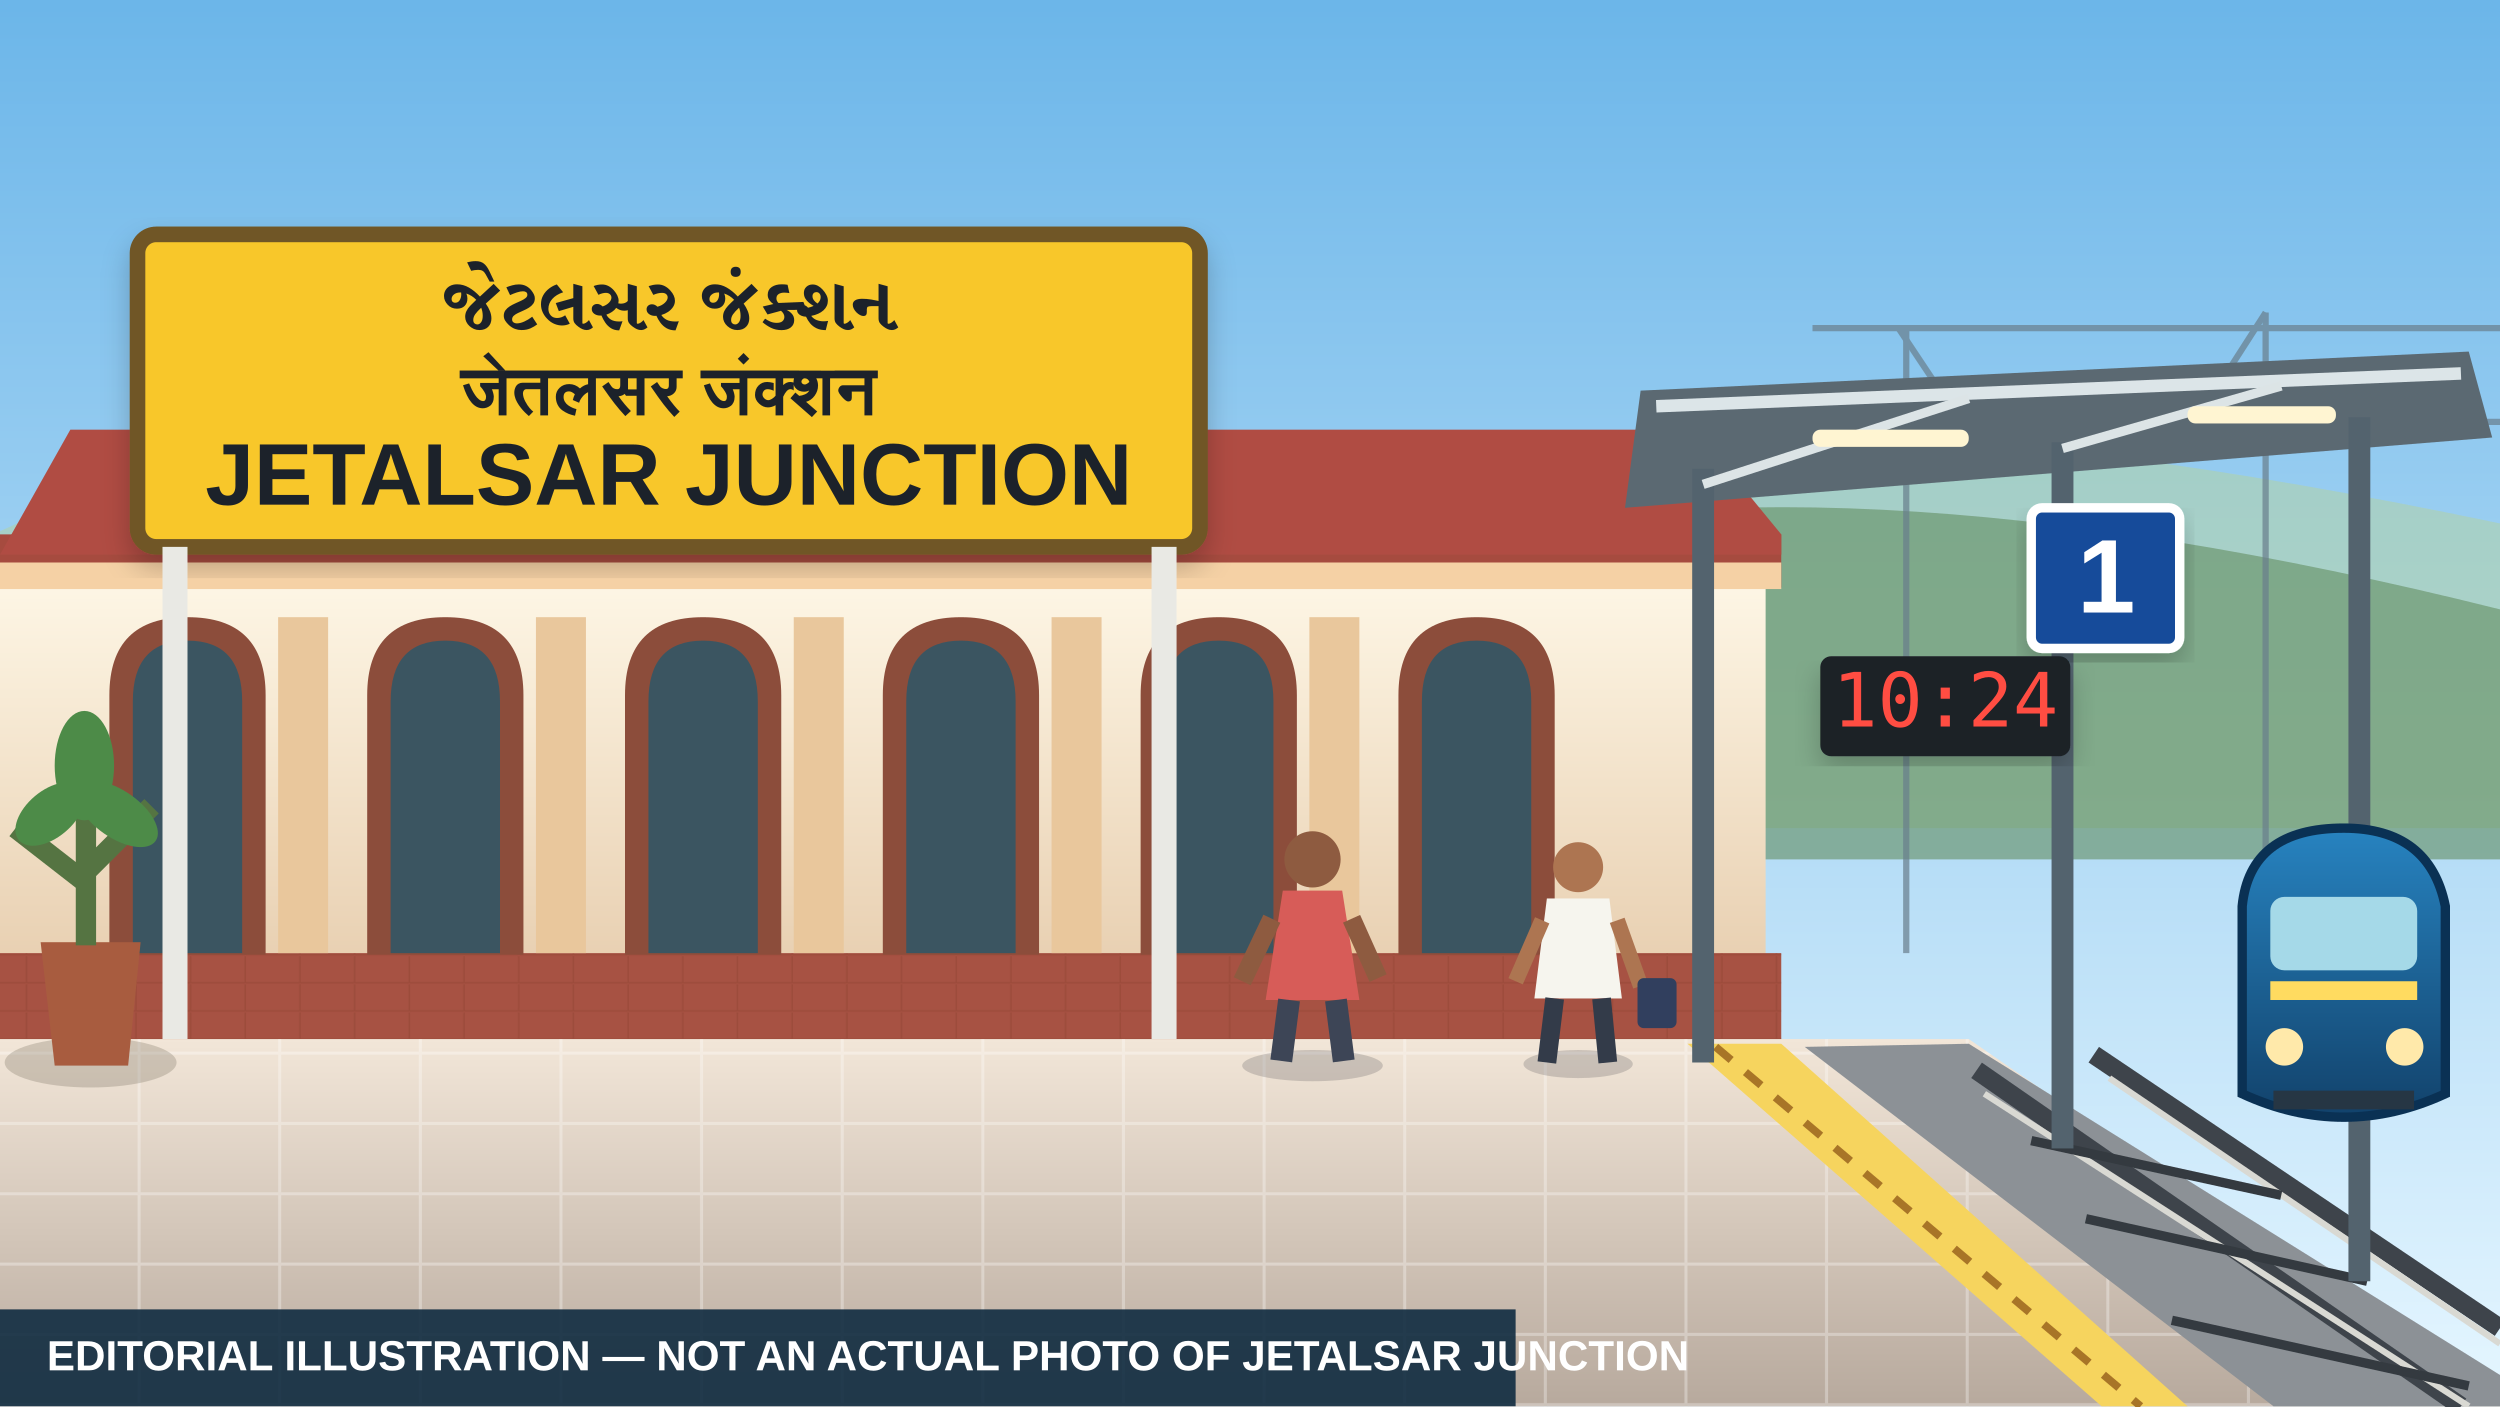
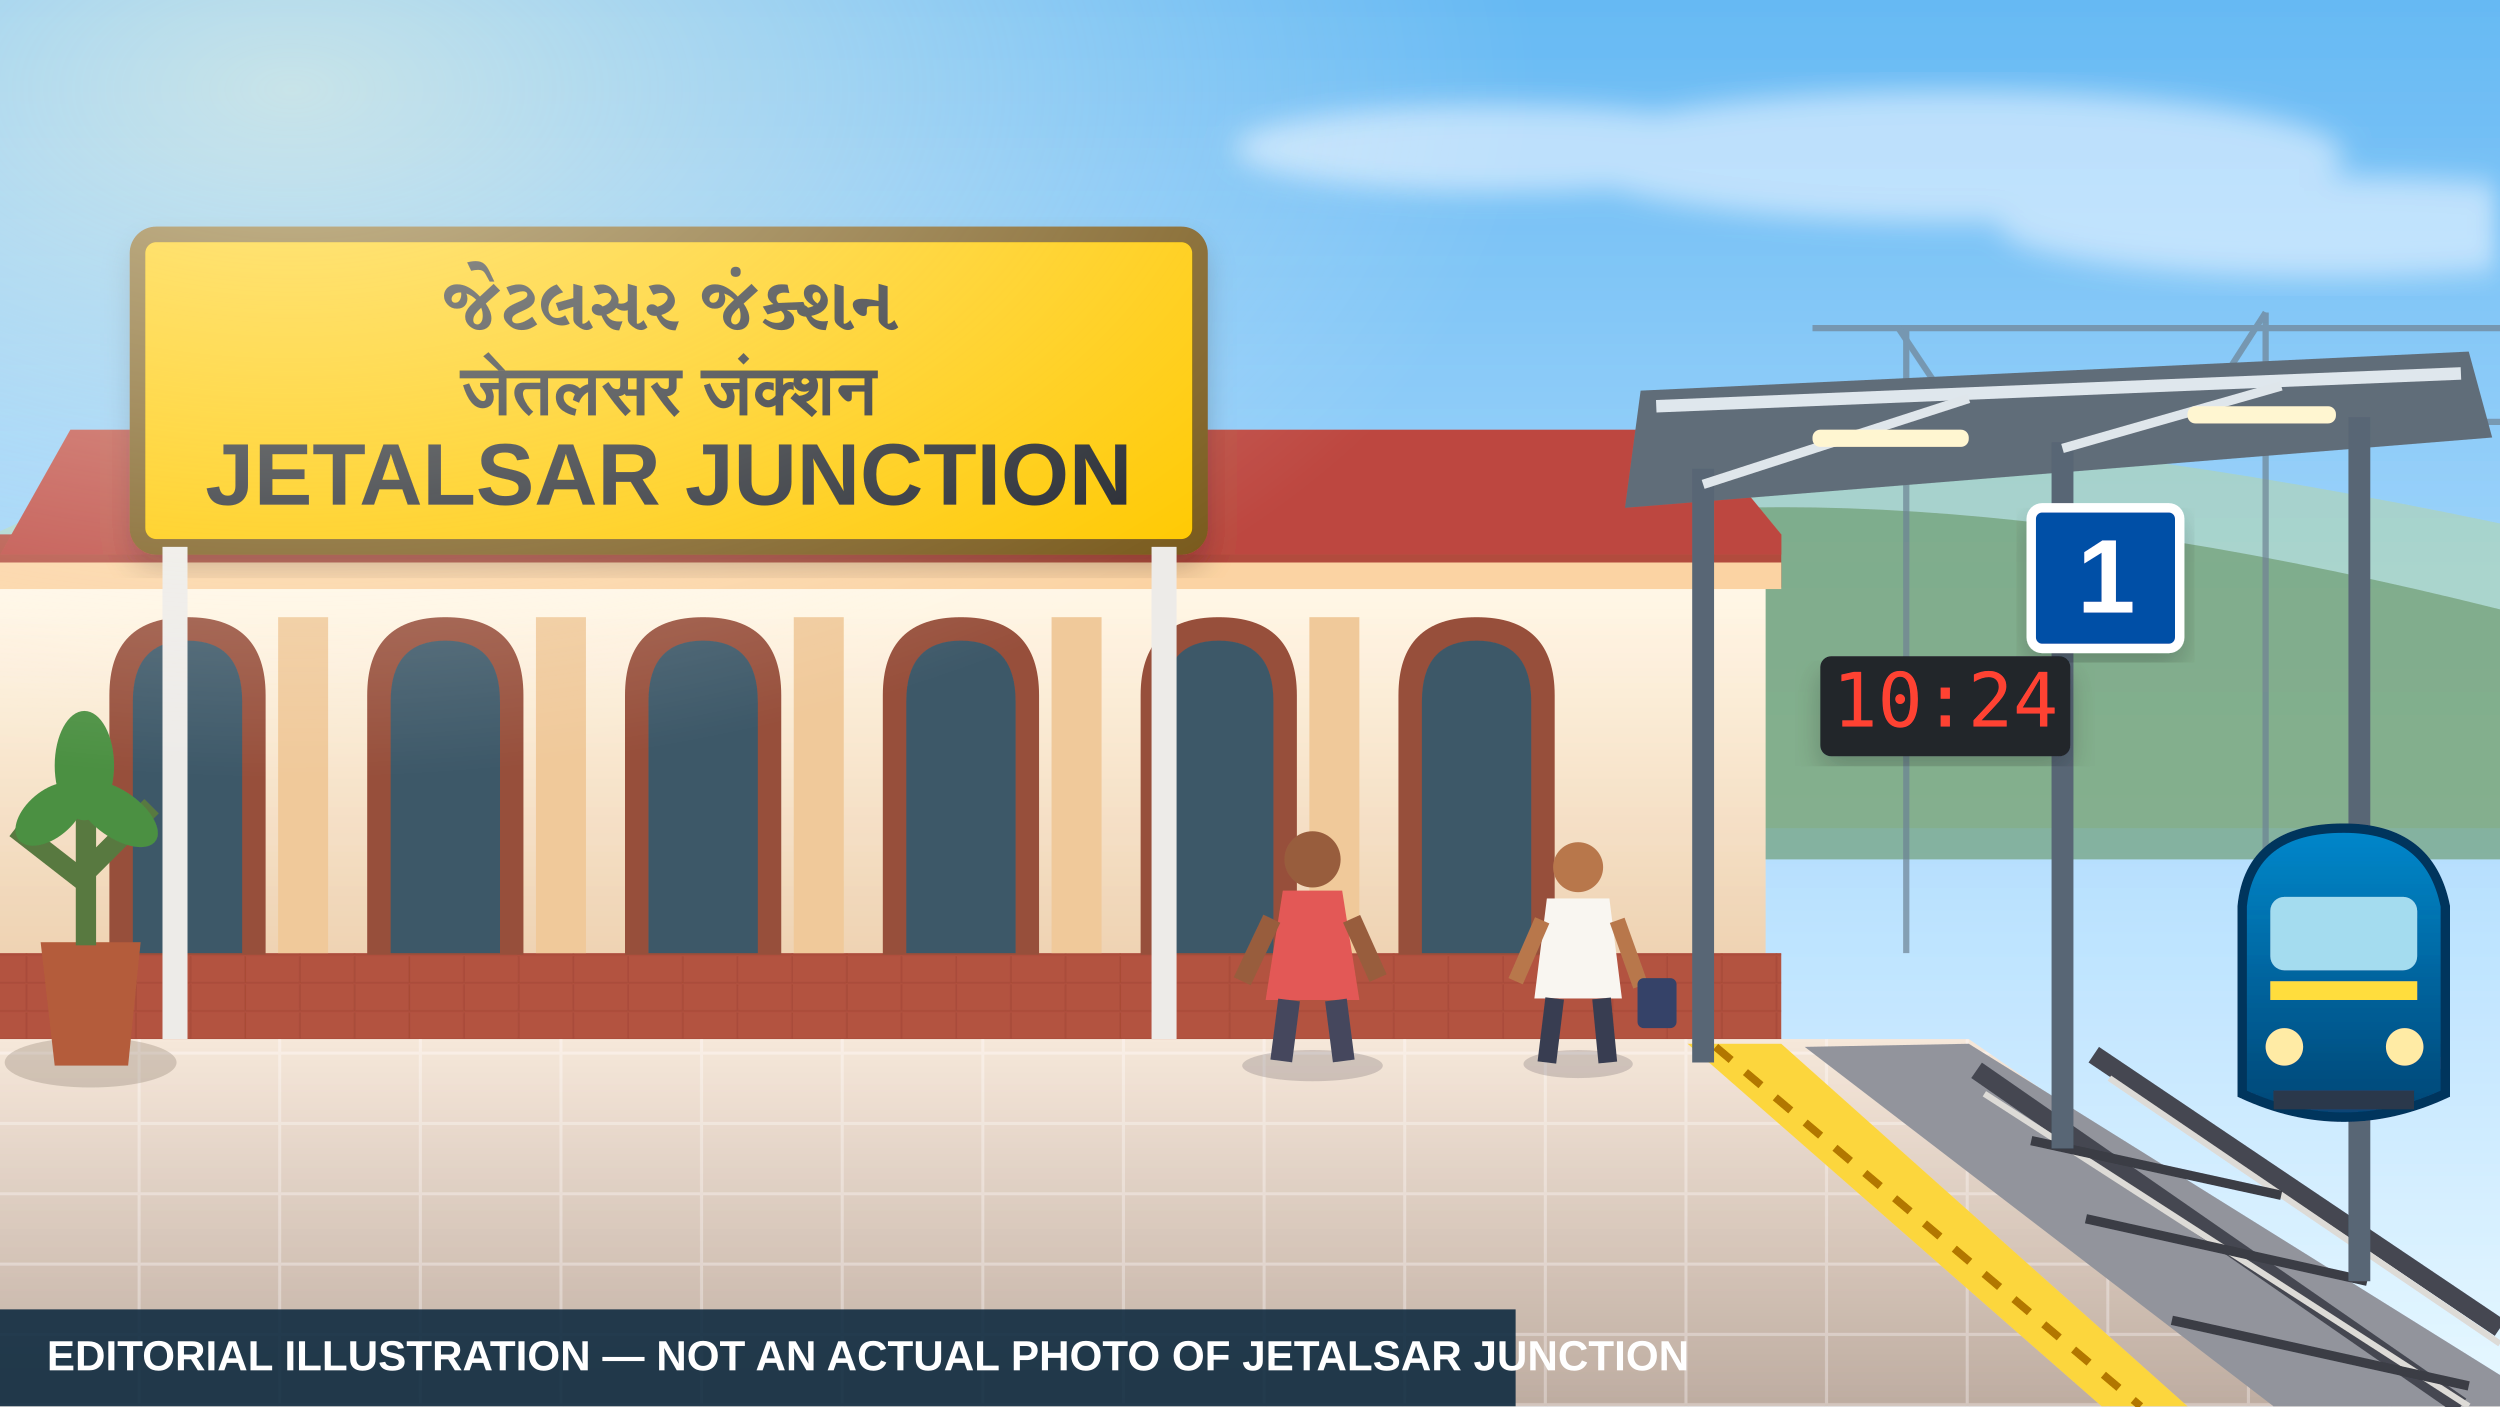
<svg xmlns="http://www.w3.org/2000/svg" viewBox="0 0 1600 900" role="img" aria-label="Detailed editorial illustration of an Indian railway station platform representing Jetalsar Junction redevelopment, not an actual photograph">
  <defs>
+     <filter id="photoGrade" x="-3%" y="-3%" width="106%" height="106%">
+       <feColorMatrix type="saturate" values="1.13" />
+       <feComponentTransfer>
+         <feFuncR type="gamma" amplitude="1.02" exponent=".94" offset="0" />
+         <feFuncG type="gamma" amplitude="1.01" exponent=".97" offset="0" />
+         <feFuncB type="gamma" amplitude="1.03" exponent=".96" offset="0" />
+       </feComponentTransfer>
+     </filter>
+     <filter id="softLight">
+       <feGaussianBlur stdDeviation="9" />
+     </filter>
+     <radialGradient id="sunlight" cx=".12" cy=".06" r=".95">
+       <stop stop-color="#fffbe1" stop-opacity=".62" />
+       <stop offset=".52" stop-color="#fff" stop-opacity="0" />
+     </radialGradient>
    <linearGradient id="sky" x2="0" y2="1">
      <stop stop-color="#6cb6e9" />
      <stop offset="1" stop-color="#e5f6ff" />
    </linearGradient>
    <linearGradient id="wall" x2="0" y2="1">
      <stop stop-color="#fff9e9" />
      <stop offset="1" stop-color="#e4c8a7" />
    </linearGradient>
    <linearGradient id="floor" x2="0" y2="1">
      <stop stop-color="#f2e6d8" />
      <stop offset="1" stop-color="#b7a99d" />
    </linearGradient>
    <linearGradient id="train" x2="0" y2="1">
      <stop stop-color="#2783c0" />
      <stop offset="1" stop-color="#12426b" />
    </linearGradient>
    <pattern id="tiles" width="90" height="45" patternUnits="userSpaceOnUse">
      <path d="M0 44H90M89 0V45" fill="none" stroke="#ffffff" stroke-opacity=".3" stroke-width="2" />
    </pattern>
    <pattern id="brick" width="35" height="18" patternUnits="userSpaceOnUse">
      <path d="M0 17H35M17 0V17" fill="none" stroke="#873f2e" stroke-opacity=".32" />
    </pattern>
    <filter id="shadow">
      <feDropShadow dx="0" dy="9" stdDeviation="9" flood-opacity=".22" />
    </filter>
  </defs>
-   <rect width="1600" height="900" fill="url(#sky)" />
-   <path d="M0 340Q190 250 420 335T860 322T1600 335V530H0Z" fill="#b1d1a6" opacity=".55" />
-   <path d="M0 380Q200 310 420 370T900 355T1600 390V550H0Z" fill="#638d61" opacity=".6" />
-   <g stroke="#687e8b" stroke-width="4" opacity=".7">
-     <path d="M1220 210V610M1450 200V640M1160 210H1600M1190 270H1600" />
-     <path d="M1215 210l40 60m195-70l-45 70" />
-   </g>
-   <path d="M0 355H1130V665H0Z" fill="url(#wall)" />
-   <path d="M0 342H1140V376H0Z" fill="#a64b3f" />
-   <path d="M0 355H1140V342L1085 275H45Z" fill="#b04c43" />
-   <path d="M0 360H1140V377H0Z" fill="#f5d1a5" />
-   <path d="M0 610H1140V676H0Z" fill="#a75243" />
-   <path d="M0 610H1140V676H0Z" fill="url(#brick)" />
-   <g fill="#8c4d3b">
-     <path d="M70 445Q70 395 120 395Q170 395 170 445V611H70Z" />
-     <path d="M235 445Q235 395 285 395Q335 395 335 445V611H235Z" />
-     <path d="M400 445Q400 395 450 395Q500 395 500 445V611H400Z" />
-     <path d="M565 445Q565 395 615 395Q665 395 665 445V611H565Z" />
-     <path d="M730 445Q730 395 780 395Q830 395 830 445V611H730Z" />
-     <path d="M895 445Q895 395 945 395Q995 395 995 445V611H895Z" />
-   </g>
-   <g fill="#3b5561">
-     <path d="M85 449Q85 410 120 410Q155 410 155 449V610H85Z" />
-     <path d="M250 449Q250 410 285 410Q320 410 320 449V610H250Z" />
-     <path d="M415 449Q415 410 450 410Q485 410 485 449V610H415Z" />
-     <path d="M580 449Q580 410 615 410Q650 410 650 449V610H580Z" />
-     <path d="M745 449Q745 410 780 410Q815 410 815 449V610H745Z" />
-     <path d="M910 449Q910 410 945 410Q980 410 980 449V610H910Z" />
-   </g>
-   <g fill="#e9c79c">
-     <path d="M178 395h32v215h-32zM343 395h32v215h-32zM508 395h32v215h-32zM673 395h32v215h-32zM838 395h32v215h-32z" />
-   </g>
-   <path d="M0 665H1260L1600 900H0Z" fill="url(#floor)" />
-   <path d="M0 665H1260L1600 900H0Z" fill="url(#tiles)" />
-   <path d="M1080 668L1345 900H1400L1140 668Z" fill="#f6d45e" />
-   <path d="M1098 670L1370 900" stroke="#a87527" stroke-width="5" stroke-dasharray="13 12" />
-   <path d="M1260 668L1600 880V900H1455L1155 670Z" fill="#8c9196" />
-   <path d="M1265 685L1575 900M1340 675L1600 850" stroke="#3e444b" stroke-width="12" />
-   <path d="M1270 700L1580 900M1350 690L1600 860" stroke="#d9d9d3" stroke-width="4" />
-   <g stroke="#343a40" stroke-width="6">
-     <path d="M1300 730l160 35M1335 780l180 40M1390 845l190 42" />
-   </g>
-   <path d="M1050 250L1580 225L1595 280L1040 325Z" fill="#5b6972" />
-   <path d="M1060 260L1575 239" stroke="#dce5e8" stroke-width="8" />
-   <g stroke="#53636e" stroke-width="14">
-     <path d="M1090 300V680M1320 283V735M1510 267V820" />
-   </g>
-   <g stroke="#dce4e6" stroke-width="6">
-     <path d="M1090 310L1260 255M1320 287L1460 247" />
-   </g>
-   <g fill="#fff5d2">
-     <rect x="1160" y="275" width="100" height="11" rx="5" />
-     <rect x="1400" y="260" width="95" height="11" rx="5" />
-   </g>
-   <g filter="url(#shadow)">
-     <rect x="88" y="150" width="680" height="200" rx="12" fill="#f8c72c" stroke="#6f5726" stroke-width="10" />
-     <text x="428" y="211" text-anchor="middle" font-family="sans-serif" font-size="48" font-weight="bold" fill="#1e2329">જેટલસર જંક્શન</text>
-     <text x="428" y="265" text-anchor="middle" font-family="sans-serif" font-size="44" font-weight="bold" fill="#1e2329">जेतलसर जंक्शन</text>
-     <text x="428" y="323" text-anchor="middle" font-family="Arial,sans-serif" font-size="56" font-weight="900" fill="#1e2329">JETALSAR JUNCTION</text>
-   </g>
-   <path d="M112 350V665M745 350V665" stroke="#e9e9e4" stroke-width="16" />
-   <g filter="url(#shadow)">
-     <rect x="1300" y="325" width="95" height="90" rx="7" fill="#174c9a" stroke="#ffffff" stroke-width="6" />
-     <text x="1348" y="392" text-anchor="middle" font-family="Arial" font-size="67" fill="white" font-weight="bold">1</text>
-   </g>
-   <g filter="url(#shadow)">
-     <rect x="1165" y="420" width="160" height="64" rx="7" fill="#1a2028" />
-     <text x="1245" y="465" text-anchor="middle" font-family="monospace" font-size="48" fill="#ff4e42">10:24</text>
-   </g>
-   <g transform="translate(1435 530)">
-     <path d="M0 50Q5 0 65 0Q120 0 130 50V170Q65 200 0 170Z" fill="url(#train)" stroke="#0a3154" stroke-width="6" />
-     <rect x="18" y="44" width="94" height="47" rx="9" fill="#a5d9e8" />
-     <path d="M18 104H112" stroke="#ffdb60" stroke-width="12" />
-     <circle cx="27" cy="140" r="12" fill="#ffe9aa" />
-     <circle cx="104" cy="140" r="12" fill="#ffe9aa" />
-     <path d="M20 174H110" stroke="#263644" stroke-width="12" />
-   </g>
-   <g transform="translate(790 525)">
-     <ellipse cx="50" cy="157" rx="45" ry="10" fill="#34343b" opacity=".2" />
-     <circle cx="50" cy="25" r="18" fill="#8e5b40" />
-     <path d="M31 45H69L80 115H20Z" fill="#d75c58" />
-     <path d="M35 115L30 154M65 115L70 154" stroke="#3d4556" stroke-width="14" />
-     <path d="M24 63L5 103M75 63L92 101" stroke="#8e5b40" stroke-width="12" />
-   </g>
-   <g transform="translate(970 535)">
-     <ellipse cx="40" cy="146" rx="35" ry="9" fill="#34343b" opacity=".2" />
-     <circle cx="40" cy="20" r="16" fill="#ad7551" />
-     <path d="M20 40H60L68 104H12Z" fill="#f6f5ee" />
-     <path d="M25 104L20 145M55 104L59 145" stroke="#333b49" stroke-width="12" />
-     <path d="M17 54L0 93M65 54L80 96" stroke="#ad7551" stroke-width="10" />
-     <rect x="78" y="91" width="25" height="32" rx="4" fill="#313f5e" />
-   </g>
-   <g>
-     <ellipse cx="58" cy="680" rx="55" ry="16" fill="#645d4b" opacity=".25" />
-     <path d="M26 603H90L82 682H35Z" fill="#a85c3f" />
-     <path d="M55 605V515M55 565L10 530M55 558L97 516" stroke="#557442" stroke-width="13" />
-     <g fill="#4d8b48">
-       <ellipse cx="32" cy="521" rx="26" ry="15" transform="rotate(-40 32 521)" />
-       <ellipse cx="75" cy="521" rx="30" ry="15" transform="rotate(35 75 521)" />
-       <ellipse cx="54" cy="490" rx="19" ry="35" />
+   <g filter="url(#photoGrade)">
+     <rect width="1600" height="900" fill="url(#sky)" />
+     <g fill="#fff" opacity=".5" filter="url(#softLight)">
+       <ellipse cx="1250" cy="100" rx="250" ry="42" />
+       <ellipse cx="1490" cy="145" rx="210" ry="32" />
+       <ellipse cx="960" cy="95" rx="170" ry="28" />
+     </g>
+     <path d="M0 340Q190 250 420 335T860 322T1600 335V530H0Z" fill="#b1d1a6" opacity=".55" />
+     <path d="M0 380Q200 310 420 370T900 355T1600 390V550H0Z" fill="#638d61" opacity=".6" />
+     <g stroke="#687e8b" stroke-width="4" opacity=".7">
+       <path d="M1220 210V610M1450 200V640M1160 210H1600M1190 270H1600" />
+       <path d="M1215 210l40 60m195-70l-45 70" />
+     </g>
+     <path d="M0 355H1130V665H0Z" fill="url(#wall)" />
+     <path d="M0 342H1140V376H0Z" fill="#a64b3f" />
+     <path d="M0 355H1140V342L1085 275H45Z" fill="#b04c43" />
+     <path d="M0 360H1140V377H0Z" fill="#f5d1a5" />
+     <path d="M0 610H1140V676H0Z" fill="#a75243" />
+     <path d="M0 610H1140V676H0Z" fill="url(#brick)" />
+     <g fill="#8c4d3b">
+       <path d="M70 445Q70 395 120 395Q170 395 170 445V611H70Z" />
+       <path d="M235 445Q235 395 285 395Q335 395 335 445V611H235Z" />
+       <path d="M400 445Q400 395 450 395Q500 395 500 445V611H400Z" />
+       <path d="M565 445Q565 395 615 395Q665 395 665 445V611H565Z" />
+       <path d="M730 445Q730 395 780 395Q830 395 830 445V611H730Z" />
+       <path d="M895 445Q895 395 945 395Q995 395 995 445V611H895Z" />
+     </g>
+     <g fill="#3b5561">
+       <path d="M85 449Q85 410 120 410Q155 410 155 449V610H85Z" />
+       <path d="M250 449Q250 410 285 410Q320 410 320 449V610H250Z" />
+       <path d="M415 449Q415 410 450 410Q485 410 485 449V610H415Z" />
+       <path d="M580 449Q580 410 615 410Q650 410 650 449V610H580Z" />
+       <path d="M745 449Q745 410 780 410Q815 410 815 449V610H745Z" />
+       <path d="M910 449Q910 410 945 410Q980 410 980 449V610H910Z" />
+     </g>
+     <g fill="#e9c79c">
+       <path d="M178 395h32v215h-32zM343 395h32v215h-32zM508 395h32v215h-32zM673 395h32v215h-32zM838 395h32v215h-32z" />
+     </g>
+     <path d="M0 665H1260L1600 900H0Z" fill="url(#floor)" />
+     <path d="M0 665H1260L1600 900H0Z" fill="url(#tiles)" />
+     <path d="M1080 668L1345 900H1400L1140 668Z" fill="#f6d45e" />
+     <path d="M1098 670L1370 900" stroke="#a87527" stroke-width="5" stroke-dasharray="13 12" />
+     <path d="M1260 668L1600 880V900H1455L1155 670Z" fill="#8c9196" />
+     <path d="M1265 685L1575 900M1340 675L1600 850" stroke="#3e444b" stroke-width="12" />
+     <path d="M1270 700L1580 900M1350 690L1600 860" stroke="#d9d9d3" stroke-width="4" />
+     <g stroke="#343a40" stroke-width="6">
+       <path d="M1300 730l160 35M1335 780l180 40M1390 845l190 42" />
+     </g>
+     <path d="M1050 250L1580 225L1595 280L1040 325Z" fill="#5b6972" />
+     <path d="M1060 260L1575 239" stroke="#dce5e8" stroke-width="8" />
+     <g stroke="#53636e" stroke-width="14">
+       <path d="M1090 300V680M1320 283V735M1510 267V820" />
+     </g>
+     <g stroke="#dce4e6" stroke-width="6">
+       <path d="M1090 310L1260 255M1320 287L1460 247" />
+     </g>
+     <g fill="#fff5d2">
+       <rect x="1160" y="275" width="100" height="11" rx="5" />
+       <rect x="1400" y="260" width="95" height="11" rx="5" />
+     </g>
+     <g filter="url(#shadow)">
+       <rect x="88" y="150" width="680" height="200" rx="12" fill="#f8c72c" stroke="#6f5726" stroke-width="10" />
+       <text x="428" y="211" text-anchor="middle" font-family="sans-serif" font-size="48" font-weight="bold" fill="#1e2329">જેટલસર જંક્શન</text>
+       <text x="428" y="265" text-anchor="middle" font-family="sans-serif" font-size="44" font-weight="bold" fill="#1e2329">जेतलसर जंक्शन</text>
+       <text x="428" y="323" text-anchor="middle" font-family="Arial,sans-serif" font-size="56" font-weight="900" fill="#1e2329">JETALSAR JUNCTION</text>
+     </g>
+     <path d="M112 350V665M745 350V665" stroke="#e9e9e4" stroke-width="16" />
+     <g filter="url(#shadow)">
+       <rect x="1300" y="325" width="95" height="90" rx="7" fill="#174c9a" stroke="#ffffff" stroke-width="6" />
+       <text x="1348" y="392" text-anchor="middle" font-family="Arial" font-size="67" fill="white" font-weight="bold">1</text>
+     </g>
+     <g filter="url(#shadow)">
+       <rect x="1165" y="420" width="160" height="64" rx="7" fill="#1a2028" />
+       <text x="1245" y="465" text-anchor="middle" font-family="monospace" font-size="48" fill="#ff4e42">10:24</text>
+     </g>
+     <g transform="translate(1435 530)">
+       <path d="M0 50Q5 0 65 0Q120 0 130 50V170Q65 200 0 170Z" fill="url(#train)" stroke="#0a3154" stroke-width="6" />
+       <rect x="18" y="44" width="94" height="47" rx="9" fill="#a5d9e8" />
+       <path d="M18 104H112" stroke="#ffdb60" stroke-width="12" />
+       <circle cx="27" cy="140" r="12" fill="#ffe9aa" />
+       <circle cx="104" cy="140" r="12" fill="#ffe9aa" />
+       <path d="M20 174H110" stroke="#263644" stroke-width="12" />
+     </g>
+     <g transform="translate(790 525)">
+       <ellipse cx="50" cy="157" rx="45" ry="10" fill="#34343b" opacity=".2" />
+       <circle cx="50" cy="25" r="18" fill="#8e5b40" />
+       <path d="M31 45H69L80 115H20Z" fill="#d75c58" />
+       <path d="M35 115L30 154M65 115L70 154" stroke="#3d4556" stroke-width="14" />
+       <path d="M24 63L5 103M75 63L92 101" stroke="#8e5b40" stroke-width="12" />
+     </g>
+     <g transform="translate(970 535)">
+       <ellipse cx="40" cy="146" rx="35" ry="9" fill="#34343b" opacity=".2" />
+       <circle cx="40" cy="20" r="16" fill="#ad7551" />
+       <path d="M20 40H60L68 104H12Z" fill="#f6f5ee" />
+       <path d="M25 104L20 145M55 104L59 145" stroke="#333b49" stroke-width="12" />
+       <path d="M17 54L0 93M65 54L80 96" stroke="#ad7551" stroke-width="10" />
+       <rect x="78" y="91" width="25" height="32" rx="4" fill="#313f5e" />
+     </g>
+     <g>
+       <ellipse cx="58" cy="680" rx="55" ry="16" fill="#645d4b" opacity=".25" />
+       <path d="M26 603H90L82 682H35Z" fill="#a85c3f" />
+       <path d="M55 605V515M55 565L10 530M55 558L97 516" stroke="#557442" stroke-width="13" />
+       <g fill="#4d8b48">
+         <ellipse cx="32" cy="521" rx="26" ry="15" transform="rotate(-40 32 521)" />
+         <ellipse cx="75" cy="521" rx="30" ry="15" transform="rotate(35 75 521)" />
+         <ellipse cx="54" cy="490" rx="19" ry="35" />
+       </g>
    </g>
  </g>
+   <rect width="1600" height="900" fill="url(#sunlight)" pointer-events="none" />
  <rect x="0" y="838" width="970" height="62" fill="#102b40" opacity=".9" />
  <text x="30" y="877" font-family="Arial,sans-serif" font-size="27" font-weight="bold" fill="#ffffff">EDITORIAL ILLUSTRATION — NOT AN ACTUAL PHOTO OF JETALSAR JUNCTION</text>
</svg>
